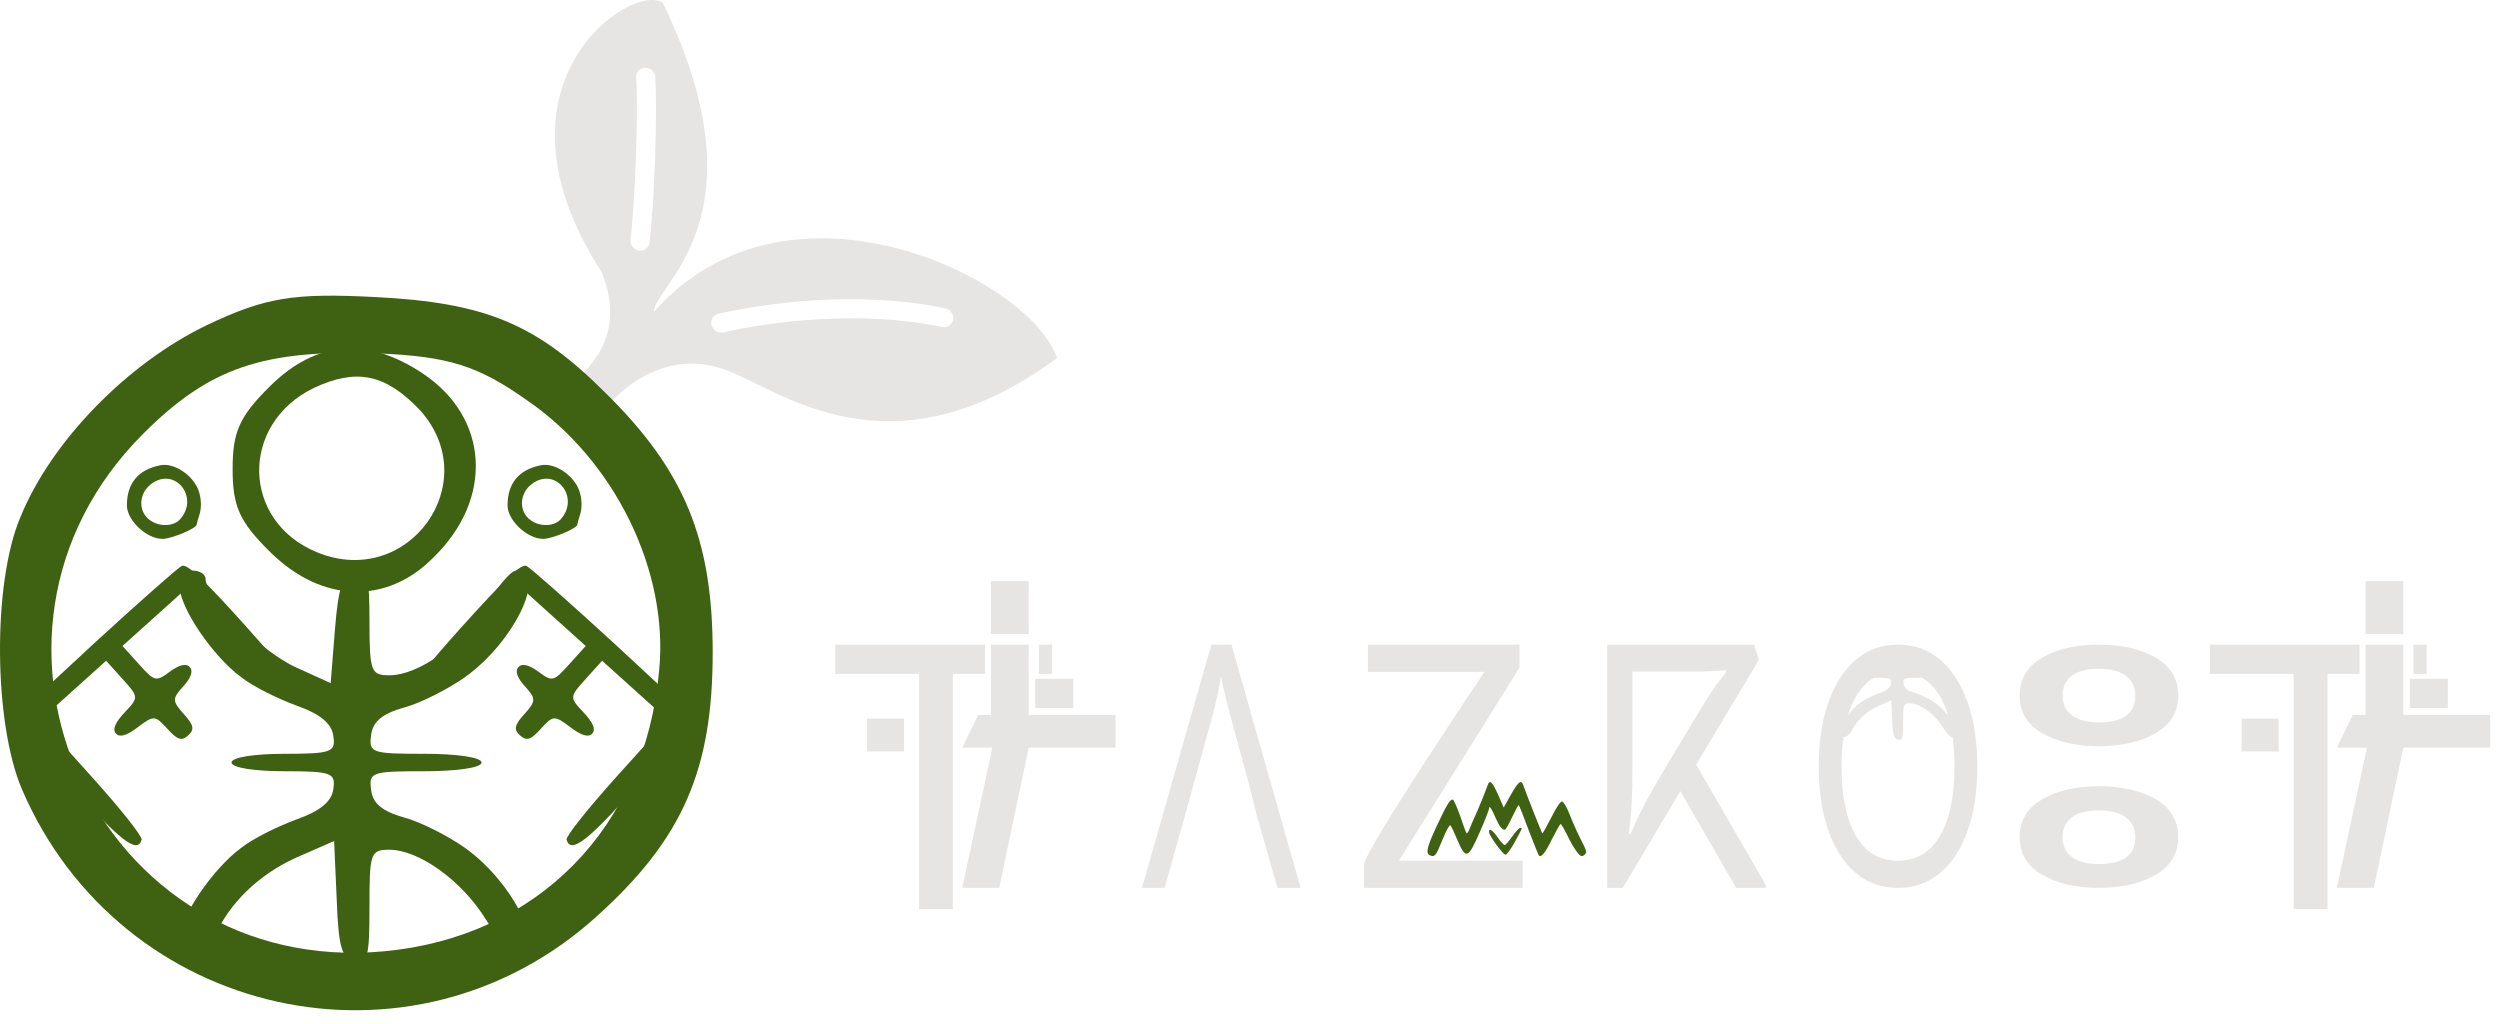
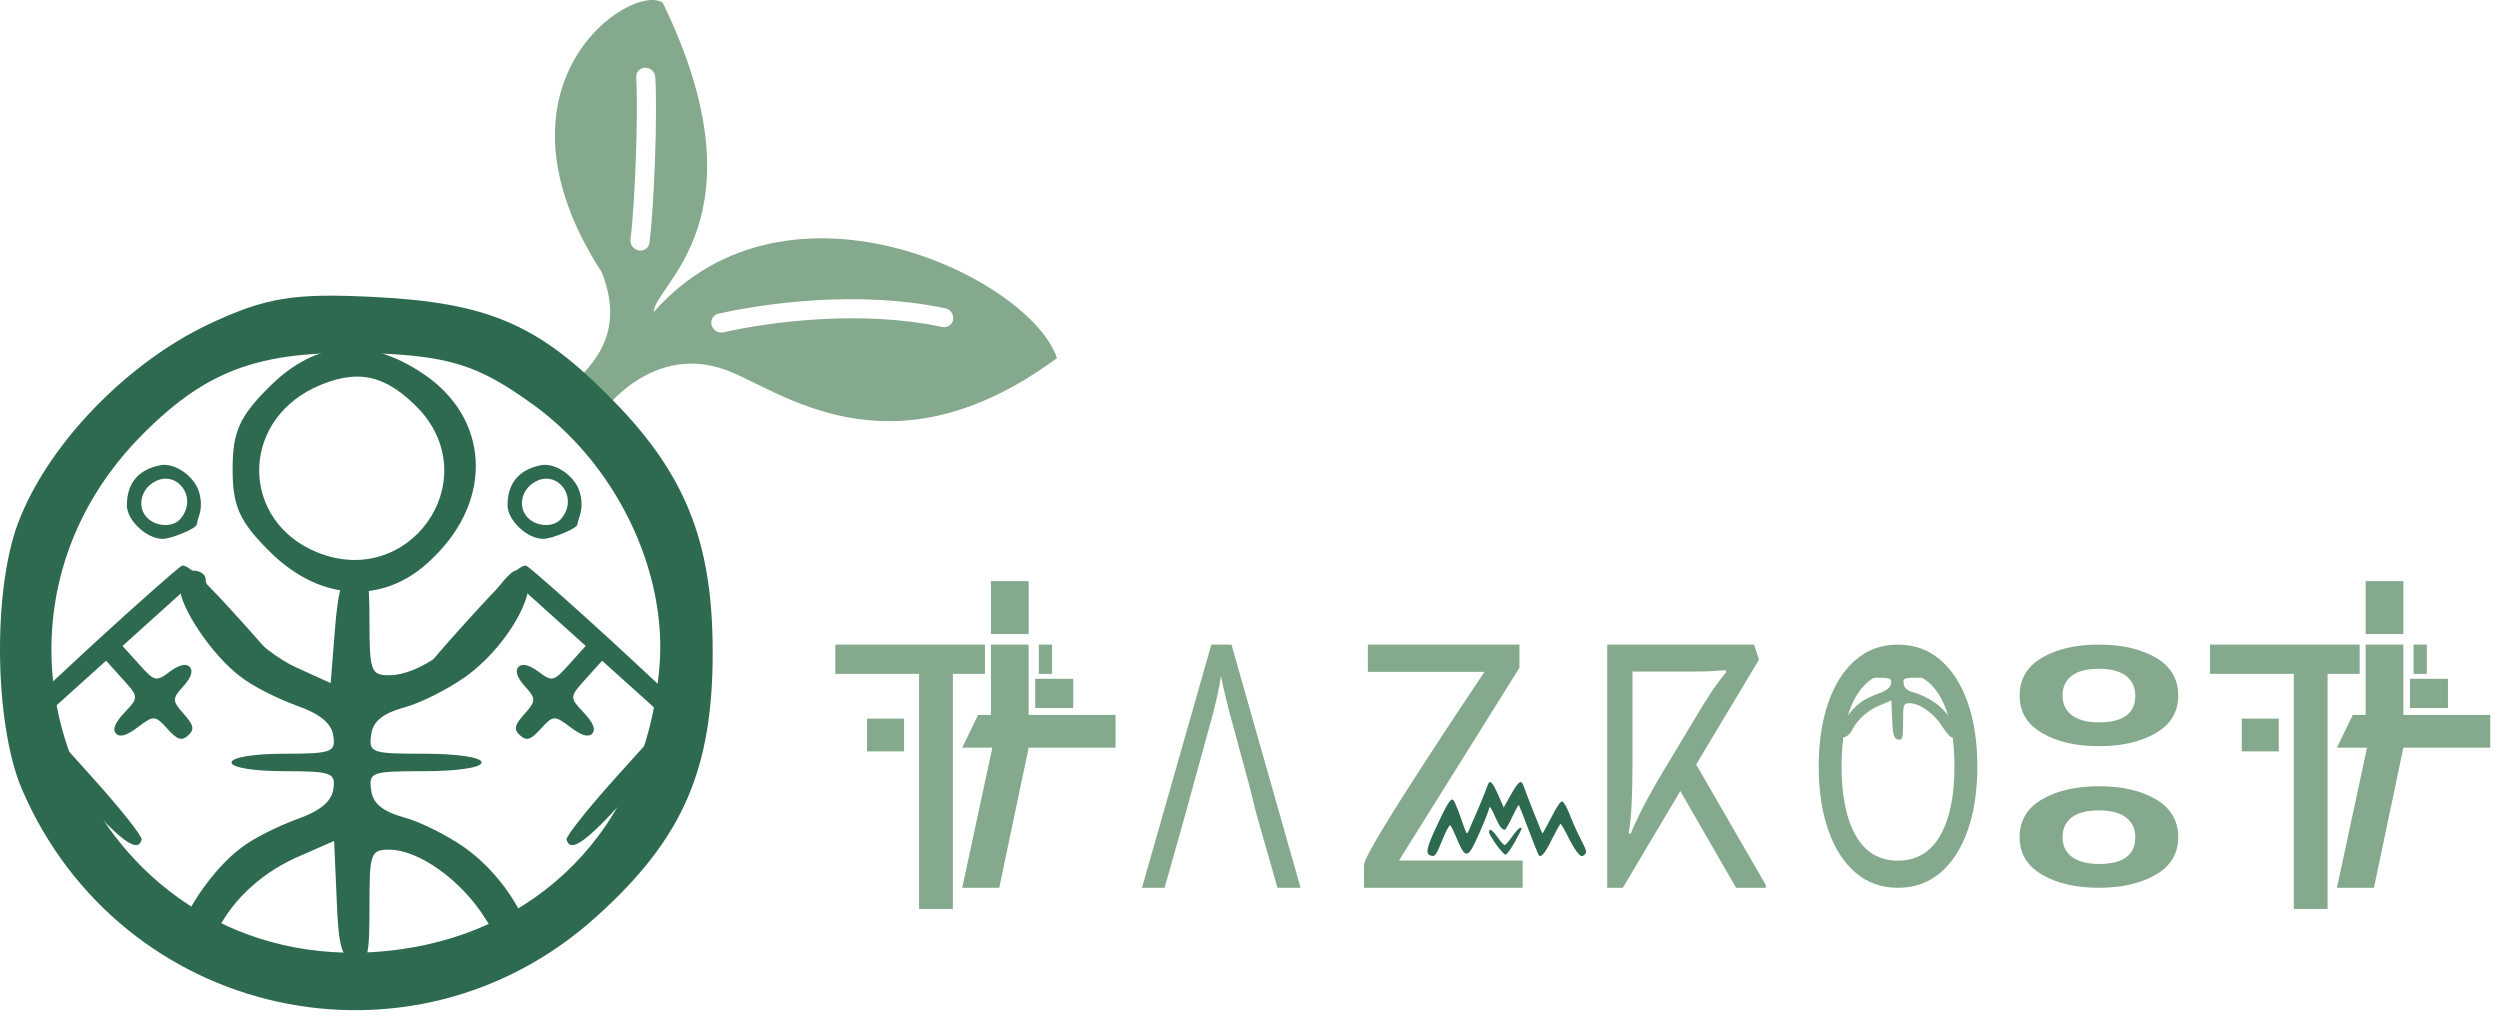
<svg xmlns="http://www.w3.org/2000/svg" width="127" height="52" viewBox="0 0 127 52" fill="none">
-   <path d="M26.741 28.744C26.924 28.833 28.922 30.595 31.196 32.68L35.307 36.495L32.574 39.657C29.933 42.675 28.999 43.419 28.78 42.656C28.732 42.499 29.869 41.069 31.313 39.465L33.921 36.568L32.254 35.067L30.587 33.566L29.762 34.483C28.936 35.4 28.917 35.42 29.632 36.177C30.136 36.707 30.274 37.057 30.086 37.266C29.898 37.474 29.536 37.374 28.956 36.928C28.171 36.333 28.092 36.337 27.472 37.025C26.966 37.588 26.751 37.659 26.418 37.358C26.084 37.058 26.132 36.837 26.639 36.275C27.239 35.608 27.233 35.489 26.664 34.863C26.285 34.447 26.147 34.096 26.335 33.888C26.523 33.679 26.885 33.78 27.34 34.113C28.063 34.651 28.121 34.628 28.928 33.732L29.754 32.815L28.191 31.408L26.628 30L24.02 32.897C21.956 35.19 21.33 35.759 21.026 35.636C20.803 35.548 20.615 35.379 20.609 35.26C20.622 35.121 21.891 33.585 23.486 31.813C25.644 29.417 26.457 28.639 26.741 28.744Z" fill="#3F6212" />
-   <path d="M9.237 28.744C9.054 28.833 7.055 30.595 4.782 32.68L0.67 36.495L3.403 39.657C6.045 42.675 6.979 43.419 7.197 42.656C7.245 42.499 6.109 41.069 4.664 39.465L2.056 36.568L3.723 35.067L5.39 33.566L6.216 34.483C7.042 35.4 7.06 35.42 6.346 36.177C5.841 36.707 5.704 37.057 5.891 37.266C6.079 37.474 6.442 37.374 7.021 36.928C7.807 36.333 7.886 36.337 8.505 37.025C9.012 37.588 9.226 37.659 9.56 37.358C9.893 37.058 9.845 36.837 9.339 36.275C8.738 35.608 8.745 35.489 9.313 34.863C9.693 34.447 9.83 34.096 9.642 33.888C9.455 33.679 9.092 33.78 8.638 34.113C7.915 34.651 7.856 34.628 7.05 33.732L6.224 32.815L7.787 31.408L9.35 30L11.958 32.897C14.022 35.19 14.647 35.759 14.952 35.636C15.175 35.548 15.362 35.379 15.368 35.26C15.356 35.121 14.086 33.585 12.491 31.813C10.334 29.417 9.52 28.639 9.237 28.744Z" fill="#3F6212" />
-   <path d="M13.741 19.595C12.157 21.154 11.817 21.934 11.817 23.827C11.817 25.721 12.157 26.501 13.741 28.06C16.343 30.622 19.623 30.734 21.999 28.339C25.11 25.331 24.828 21.21 21.49 18.982C18.662 17.088 16.06 17.311 13.741 19.595ZM21.32 20.82C24.658 24.496 20.755 29.954 16.116 28.06C12.27 26.501 12.157 21.544 15.947 19.706C18.096 18.703 19.567 18.982 21.32 20.82Z" fill="#3F6212" />
-   <path d="M9.132 29.829C9.132 30.848 10.796 33.33 12.242 34.393C12.855 34.881 14.126 35.501 15.089 35.855C16.228 36.254 16.842 36.742 16.929 37.362C17.061 38.204 16.885 38.293 14.432 38.293C12.943 38.293 11.76 38.47 11.76 38.736C11.76 39.002 12.943 39.179 14.432 39.179C16.885 39.179 17.061 39.267 16.929 40.109C16.842 40.73 16.228 41.217 15.089 41.616C14.126 41.971 12.855 42.591 12.242 43.078C10.796 44.142 9.132 46.623 9.132 47.642C9.132 48.883 10.358 48.662 11.059 47.244C11.892 45.604 13.425 44.23 15.352 43.433L16.973 42.724L17.105 45.693C17.192 48.13 17.367 48.706 18.024 48.839C18.681 48.972 18.769 48.617 18.769 46.092C18.769 43.344 18.813 43.167 19.777 43.167C21.266 43.167 23.456 44.718 24.683 46.712C25.296 47.687 25.953 48.484 26.216 48.484C27.837 48.484 26.172 44.895 23.631 43.078C22.755 42.458 21.354 41.749 20.521 41.527C19.426 41.217 18.944 40.818 18.857 40.154C18.725 39.223 18.857 39.179 21.573 39.179C23.194 39.179 24.464 39.002 24.464 38.736C24.464 38.47 23.194 38.293 21.573 38.293C18.857 38.293 18.725 38.248 18.857 37.318C18.944 36.653 19.426 36.254 20.521 35.944C21.354 35.722 22.755 35.014 23.631 34.393C26.172 32.576 27.837 28.987 26.216 28.987C25.953 28.987 25.296 29.785 24.683 30.759C23.456 32.754 21.266 34.304 19.777 34.304C18.857 34.304 18.769 34.127 18.769 31.602C18.769 29.297 18.681 28.943 18.024 29.076C17.411 29.164 17.192 29.785 17.017 31.956L16.798 34.703L15.046 33.906C13.337 33.152 10.446 30.316 10.446 29.43C10.446 29.164 10.139 28.987 9.789 28.987C9.438 28.987 9.132 29.342 9.132 29.829Z" fill="#3F6212" />
-   <path d="M29.435 24.95C29.169 24.154 28.194 23.495 27.485 23.634C26.35 23.859 25.783 24.552 25.783 25.678C25.783 26.423 26.776 27.375 27.591 27.375C28.052 27.375 29.328 26.838 29.328 26.648C29.328 26.613 29.399 26.354 29.488 26.076C29.576 25.73 29.559 25.331 29.435 24.95ZM28.477 26.388C28.105 26.787 27.29 26.769 26.829 26.319C26.333 25.834 26.439 25.002 27.042 24.569C28.229 23.703 29.488 25.262 28.477 26.388Z" fill="#3F6212" />
-   <path d="M10.098 24.95C9.832 24.154 8.857 23.495 8.148 23.634C7.014 23.859 6.446 24.552 6.446 25.678C6.446 26.423 7.439 27.375 8.254 27.375C8.715 27.375 9.991 26.838 9.991 26.648C9.991 26.613 10.062 26.354 10.151 26.076C10.24 25.73 10.222 25.331 10.098 24.95ZM9.141 26.388C8.768 26.787 7.953 26.769 7.492 26.319C6.996 25.834 7.102 25.002 7.705 24.569C8.892 23.703 10.151 25.262 9.141 26.388Z" fill="#3F6212" />
-   <path d="M33.216 15.845C33.198 14.492 39.004 11.13 33.665 0.133C32.072 -0.912 24.362 4.244 30.572 13.837C31.914 17.253 29.736 18.818 28.737 19.886L30.294 21.343C30.294 21.343 32.825 17.359 36.832 18.779C39.557 19.746 45.157 24.476 53.693 18.194C52.381 14.174 40.059 8.092 33.216 15.845ZM32.453 12.724C32.186 12.679 31.997 12.427 32.029 12.163C32.26 10.329 32.428 5.756 32.32 3.929C32.304 3.661 32.509 3.442 32.777 3.44C33.045 3.437 33.276 3.653 33.29 3.92C33.401 5.865 33.235 10.385 32.996 12.329C32.963 12.592 32.72 12.77 32.453 12.724ZM47.861 16.612C43.72 15.728 39.072 16.356 36.747 16.884C36.489 16.942 36.221 16.778 36.149 16.517C36.078 16.256 36.23 15.997 36.49 15.938C38.913 15.394 43.639 14.737 48.019 15.663C48.285 15.719 48.463 15.977 48.42 16.239C48.377 16.501 48.127 16.667 47.861 16.612Z" fill="#E7E5E4" />
-   <path d="M10.493 16.524C6.482 18.458 2.615 22.397 1.039 26.265C-0.393 29.631 -0.322 36.722 1.111 40.088C6.124 51.763 20.95 55.058 30.332 46.535C34.701 42.595 36.205 39.086 36.205 33.141C36.205 27.411 34.773 23.901 30.762 19.962C27.252 16.452 24.674 15.378 19.088 15.091C14.934 14.877 13.501 15.091 10.493 16.524ZM26.751 20.32C31.263 23.4 33.985 29.058 33.483 34.072C32.767 42.094 27.252 47.609 19.517 48.325C4.978 49.686 -3.043 32.353 7.27 22.039C10.636 18.673 13.358 17.742 19.231 17.956C22.812 18.1 24.316 18.601 26.751 20.32Z" fill="#3F6212" />
-   <path d="M106.625 37.908C105.462 37.908 104.501 37.686 103.741 37.242C102.978 36.801 102.597 36.165 102.597 35.336C102.597 34.495 102.978 33.853 103.741 33.41C104.501 32.968 105.462 32.747 106.625 32.747C107.789 32.747 108.752 32.968 109.515 33.41C110.274 33.853 110.654 34.495 110.654 35.336C110.654 36.165 110.274 36.801 109.515 37.242C108.752 37.686 107.789 37.908 106.625 37.908ZM106.625 36.698C107.857 36.698 108.473 36.244 108.473 35.336C108.473 34.91 108.315 34.576 108.001 34.334C107.683 34.094 107.224 33.974 106.625 33.974C106.009 33.974 105.548 34.094 105.24 34.334C104.932 34.576 104.778 34.91 104.778 35.336C104.778 35.773 104.94 36.109 105.265 36.345C105.59 36.58 106.044 36.698 106.625 36.698ZM106.625 45.102C105.462 45.102 104.501 44.881 103.741 44.437C102.978 43.995 102.597 43.36 102.597 42.531C102.597 41.69 102.978 41.048 103.741 40.604C104.501 40.163 105.462 39.942 106.625 39.942C107.789 39.942 108.752 40.163 109.515 40.604C110.274 41.048 110.654 41.69 110.654 42.531C110.654 43.36 110.274 43.995 109.515 44.437C108.752 44.881 107.789 45.102 106.625 45.102ZM106.625 43.892C107.857 43.892 108.473 43.438 108.473 42.531C108.473 42.105 108.315 41.771 108.001 41.529C107.683 41.289 107.224 41.169 106.625 41.169C106.009 41.169 105.548 41.289 105.24 41.529C104.932 41.771 104.778 42.105 104.778 42.531C104.778 42.968 104.94 43.304 105.265 43.539C105.59 43.775 106.044 43.892 106.625 43.892Z" fill="#E7E5E4" />
-   <path d="M96.413 45.102C95.574 45.102 94.855 44.845 94.256 44.329C93.656 43.814 93.196 43.093 92.875 42.167C92.552 41.244 92.391 40.166 92.391 38.933C92.391 37.701 92.554 36.619 92.88 35.689C93.206 34.759 93.669 34.036 94.269 33.521C94.867 33.005 95.582 32.747 96.413 32.747C97.245 32.747 97.962 33.005 98.565 33.521C99.168 34.036 99.633 34.759 99.959 35.689C100.285 36.619 100.448 37.701 100.448 38.933C100.448 40.166 100.287 41.244 99.966 42.167C99.643 43.093 99.18 43.814 98.577 44.329C97.974 44.845 97.253 45.102 96.413 45.102ZM96.413 43.724C97.35 43.724 98.064 43.304 98.553 42.463C99.042 41.623 99.286 40.446 99.286 38.933C99.286 37.42 99.044 36.24 98.56 35.393C98.074 34.548 97.359 34.126 96.413 34.126C95.476 34.126 94.765 34.548 94.281 35.393C93.795 36.24 93.552 37.42 93.552 38.933C93.552 40.446 93.795 41.623 94.281 42.463C94.765 43.304 95.476 43.724 96.413 43.724Z" fill="#E7E5E4" />
-   <path d="M77.35 45.102H69.293C69.293 45.102 69.293 44.629 69.293 43.926C69.293 43.222 75.413 34.132 75.413 34.132H69.488V32.747H77.188V33.924L71.067 43.718H77.35V45.102Z" fill="#E7E5E4" />
-   <path d="M81.647 45.102V32.747H89.1L89.359 33.509L86.165 38.838L89.705 44.964V45.102H88.194L85.36 40.188L82.439 45.102H81.647ZM82.827 42.368C83.067 41.815 83.307 41.309 83.547 40.853C83.787 40.398 84.06 39.911 84.367 39.392L86.165 36.398C86.424 35.96 86.676 35.556 86.919 35.187C87.165 34.818 87.422 34.472 87.691 34.149L87.662 34.045C87.393 34.068 87.148 34.086 86.928 34.097C86.707 34.109 86.415 34.114 86.05 34.114H82.928V39.029C82.928 39.583 82.916 40.142 82.894 40.707C82.868 41.273 82.818 41.815 82.741 42.334L82.827 42.368Z" fill="#E7E5E4" />
-   <path d="M63.809 41.294L63.468 39.916L62.458 36.194C62.433 36.102 62.391 35.935 62.332 35.694C62.273 35.453 62.214 35.206 62.155 34.953C62.105 34.689 62.062 34.488 62.029 34.35C61.97 34.706 61.902 35.056 61.827 35.401C61.751 35.734 61.688 35.998 61.637 36.194L60.614 39.916L60.235 41.294L59.162 45.102H58.013L61.536 32.747H62.559L66.07 45.102H64.895L63.809 41.294Z" fill="#E7E5E4" />
-   <path d="M45.927 36.508H44.047V38.172L45.927 38.172V38.172V36.508Z" fill="#E7E5E4" />
-   <path d="M48.882 37.982L49.688 36.318H50.341V32.747H52.257V36.318H56.671V37.982H52.257L50.762 45.102H48.882L50.412 37.982H48.882Z" fill="#E7E5E4" />
-   <path d="M52.257 32.21H50.341V29.524H52.257V32.21Z" fill="#E7E5E4" />
-   <path d="M54.521 35.97H52.589V34.484H54.521V35.97Z" fill="#E7E5E4" />
-   <path d="M52.773 34.233V32.747H53.447V34.233H52.773Z" fill="#E7E5E4" />
-   <path d="M42.435 34.233H46.69V46.177H48.407V37.995V34.233H50.035V32.747H42.435V34.233Z" fill="#E7E5E4" />
-   <path d="M115.757 36.508H113.877V38.172L115.757 38.172V38.172V36.508Z" fill="#E7E5E4" />
-   <path d="M118.712 37.982L119.518 36.318H120.171V32.747H122.087V36.318H126.501V37.982H122.087L120.592 45.102H118.712L120.242 37.982H118.712Z" fill="#E7E5E4" />
-   <path d="M122.087 32.21H120.171V29.524H122.087V32.21Z" fill="#E7E5E4" />
-   <path d="M124.351 35.97H122.419V34.484H124.351V35.97Z" fill="#E7E5E4" />
-   <path d="M122.604 34.233V32.747H123.277V34.233H122.604Z" fill="#E7E5E4" />
-   <path d="M112.266 34.233H116.52V46.177H118.237V37.995V34.233H119.865V32.747H112.266V34.233Z" fill="#E7E5E4" />
-   <path d="M75.574 39.884C75.476 40.176 75.053 41.208 74.906 41.52C74.827 41.685 74.719 41.938 74.66 42.094C74.602 42.25 74.533 42.347 74.503 42.328C74.474 42.299 74.326 41.909 74.179 41.461C74.022 41.013 73.855 40.634 73.806 40.624C73.678 40.575 73.511 40.838 72.961 42.016C72.47 43.078 72.411 43.36 72.657 43.458C72.892 43.545 72.942 43.487 73.285 42.64C73.462 42.202 73.639 41.88 73.678 41.929C73.727 41.968 73.884 42.309 74.042 42.688C74.464 43.672 74.582 43.623 75.161 42.299C75.427 41.705 75.633 41.159 75.643 41.081C75.643 40.887 75.77 41.062 75.986 41.569C76.173 41.987 76.301 42.153 76.448 42.153C76.487 42.153 76.654 41.861 76.821 41.5C76.988 41.15 77.135 40.877 77.155 40.897C77.175 40.916 77.401 41.481 77.646 42.143C77.902 42.805 78.128 43.38 78.157 43.428C78.265 43.614 78.481 43.37 78.835 42.64C79.051 42.211 79.247 41.861 79.277 41.861C79.316 41.861 79.463 42.123 79.621 42.435C79.768 42.757 79.994 43.136 80.112 43.282C80.298 43.516 80.357 43.536 80.485 43.428C80.632 43.312 80.613 43.234 80.288 42.611C80.092 42.221 79.837 41.646 79.719 41.325C79.591 41.004 79.434 40.731 79.355 40.712C79.277 40.702 79.061 41.013 78.805 41.529C78.57 41.987 78.363 42.357 78.353 42.338C78.314 42.299 77.509 40.264 77.381 39.884C77.273 39.592 77.135 39.699 76.752 40.371L76.389 41.023L76.104 40.371C75.8 39.699 75.682 39.592 75.574 39.884Z" fill="#3F6212" />
-   <path d="M76.821 42.494C76.654 42.737 76.478 42.932 76.438 42.932C76.389 42.932 76.232 42.757 76.085 42.542C75.81 42.153 75.643 42.046 75.643 42.27C75.643 42.445 76.35 43.419 76.478 43.419C76.546 43.419 76.743 43.146 76.929 42.815C77.352 42.036 77.352 42.055 77.224 42.055C77.175 42.055 76.988 42.25 76.821 42.494Z" fill="#3F6212" />
-   <path d="M96.707 33.822L96.064 33.836C96.108 34.11 96.049 34.139 95.232 34.139C94.735 34.139 94.341 34.197 94.341 34.283C94.341 34.37 94.735 34.428 95.232 34.428C96.049 34.428 96.108 34.456 96.064 34.731C96.035 34.933 95.83 35.092 95.451 35.221C95.129 35.337 94.706 35.539 94.502 35.698C94.02 36.044 93.465 36.852 93.465 37.184C93.465 37.588 93.874 37.516 94.107 37.054C94.385 36.52 94.896 36.073 95.538 35.813L96.079 35.582L96.122 36.549C96.152 37.343 96.21 37.531 96.429 37.574C96.648 37.617 96.677 37.502 96.677 36.679C96.677 35.784 96.692 35.727 97.013 35.727C97.51 35.727 98.24 36.232 98.648 36.881C98.853 37.199 99.072 37.459 99.16 37.459C99.7 37.459 99.145 36.289 98.298 35.698C98.006 35.496 97.539 35.265 97.261 35.193C96.896 35.092 96.736 34.962 96.707 34.745C96.663 34.442 96.707 34.428 97.612 34.428C98.152 34.428 98.576 34.37 98.576 34.283C98.576 34.197 98.152 34.139 97.612 34.139C96.707 34.139 96.663 34.125 96.707 33.822Z" fill="#E7E5E4" />
+   <path d="M26.741 28.742C26.924 28.832 28.923 30.594 31.196 32.678L35.308 36.494L32.575 39.655C29.933 42.672 28.999 43.416 28.78 42.654C28.733 42.497 29.869 41.068 31.314 39.463L33.922 36.566L32.255 35.065L30.588 33.564L29.762 34.481C28.936 35.398 28.918 35.419 29.632 36.176C30.137 36.705 30.274 37.055 30.087 37.264C29.899 37.472 29.536 37.372 28.957 36.926C28.171 36.332 28.092 36.336 27.473 37.023C26.966 37.586 26.752 37.657 26.418 37.357C26.085 37.056 26.133 36.836 26.639 36.273C27.24 35.606 27.233 35.487 26.665 34.862C26.285 34.445 26.148 34.095 26.335 33.886C26.523 33.678 26.886 33.778 27.34 34.112C28.063 34.65 28.122 34.627 28.928 33.73L29.754 32.814L28.191 31.406L26.628 29.999L24.02 32.896C21.956 35.188 21.331 35.757 21.026 35.634C20.803 35.546 20.616 35.377 20.61 35.259C20.622 35.119 21.892 33.583 23.487 31.812C25.645 29.415 26.457 28.638 26.741 28.742Z" fill="#2D6A4F" />
+   <path d="M9.237 28.742C9.054 28.832 7.055 30.594 4.782 32.678L0.67 36.494L3.403 39.655C6.045 42.672 6.979 43.416 7.197 42.654C7.245 42.497 6.109 41.068 4.664 39.463L2.056 36.566L3.723 35.065L5.39 33.564L6.216 34.481C7.042 35.398 7.06 35.419 6.346 36.176C5.841 36.705 5.704 37.055 5.891 37.264C6.079 37.472 6.442 37.372 7.021 36.926C7.807 36.332 7.886 36.336 8.505 37.023C9.012 37.586 9.226 37.657 9.56 37.357C9.893 37.056 9.845 36.836 9.339 36.273C8.738 35.606 8.745 35.487 9.313 34.862C9.693 34.445 9.83 34.095 9.643 33.886C9.455 33.678 9.092 33.778 8.638 34.112C7.915 34.65 7.856 34.627 7.05 33.73L6.224 32.814L7.787 31.406L9.35 29.999L11.958 32.896C14.022 35.188 14.647 35.757 14.952 35.634C15.175 35.546 15.362 35.377 15.368 35.259C15.356 35.119 14.086 33.583 12.491 31.812C10.334 29.415 9.52 28.638 9.237 28.742Z" fill="#2D6A4F" />
+   <path d="M13.741 19.593C12.157 21.153 11.817 21.933 11.817 23.826C11.817 25.72 12.157 26.499 13.741 28.059C16.343 30.621 19.623 30.732 21.999 28.337C25.11 25.33 24.828 21.208 21.49 18.981C18.662 17.087 16.06 17.31 13.741 19.593ZM21.32 20.819C24.658 24.494 20.755 29.952 16.116 28.059C12.27 26.499 12.157 21.543 15.947 19.705C18.096 18.702 19.567 18.981 21.32 20.819Z" fill="#2D6A4F" />
+   <path d="M9.132 29.827C9.132 30.846 10.796 33.328 12.242 34.391C12.855 34.878 14.126 35.499 15.089 35.853C16.228 36.252 16.841 36.739 16.929 37.36C17.061 38.202 16.885 38.29 14.432 38.29C12.943 38.29 11.76 38.467 11.76 38.733C11.76 38.999 12.943 39.176 14.432 39.176C16.885 39.176 17.061 39.265 16.929 40.107C16.841 40.727 16.228 41.215 15.089 41.613C14.126 41.968 12.855 42.588 12.242 43.076C10.796 44.139 9.132 46.62 9.132 47.639C9.132 48.88 10.358 48.659 11.059 47.241C11.891 45.601 13.425 44.228 15.352 43.43L16.973 42.721L17.104 45.69C17.192 48.127 17.367 48.703 18.024 48.836C18.681 48.969 18.769 48.614 18.769 46.089C18.769 43.342 18.813 43.164 19.776 43.164C21.266 43.164 23.456 44.715 24.683 46.709C25.296 47.684 25.953 48.481 26.216 48.481C27.837 48.481 26.172 44.892 23.631 43.076C22.755 42.455 21.353 41.746 20.521 41.525C19.426 41.215 18.944 40.816 18.857 40.151C18.725 39.221 18.857 39.176 21.573 39.176C23.193 39.176 24.464 38.999 24.464 38.733C24.464 38.467 23.193 38.29 21.573 38.29C18.857 38.29 18.725 38.246 18.857 37.315C18.944 36.651 19.426 36.252 20.521 35.942C21.353 35.72 22.755 35.011 23.631 34.391C26.172 32.574 27.837 28.985 26.216 28.985C25.953 28.985 25.296 29.783 24.683 30.758C23.456 32.752 21.266 34.302 19.776 34.302C18.857 34.302 18.769 34.125 18.769 31.599C18.769 29.295 18.681 28.941 18.024 29.074C17.411 29.162 17.192 29.783 17.017 31.954L16.798 34.701L15.045 33.904C13.337 33.15 10.446 30.314 10.446 29.428C10.446 29.162 10.139 28.985 9.789 28.985C9.438 28.985 9.132 29.34 9.132 29.827Z" fill="#2D6A4F" />
+   <path d="M29.435 24.949C29.169 24.152 28.194 23.494 27.485 23.632C26.351 23.858 25.783 24.55 25.783 25.676C25.783 26.421 26.776 27.374 27.591 27.374C28.052 27.374 29.329 26.837 29.329 26.646C29.329 26.612 29.399 26.352 29.488 26.075C29.577 25.728 29.559 25.33 29.435 24.949ZM28.478 26.387C28.105 26.785 27.29 26.768 26.829 26.317C26.333 25.832 26.439 25.001 27.042 24.568C28.23 23.702 29.488 25.261 28.478 26.387Z" fill="#2D6A4F" />
+   <path d="M10.097 24.949C9.831 24.152 8.857 23.494 8.148 23.632C7.013 23.858 6.446 24.55 6.446 25.676C6.446 26.421 7.439 27.374 8.254 27.374C8.715 27.374 9.991 26.837 9.991 26.646C9.991 26.612 10.062 26.352 10.151 26.075C10.239 25.728 10.222 25.33 10.097 24.949ZM9.14 26.387C8.768 26.785 7.953 26.768 7.492 26.317C6.995 25.832 7.102 25.001 7.704 24.568C8.892 23.702 10.151 25.261 9.14 26.387Z" fill="#2D6A4F" />
+   <path d="M33.216 15.844C33.198 14.492 39.004 11.129 33.665 0.133C32.073 -0.912 24.362 4.243 30.572 13.836C31.914 17.253 29.736 18.817 28.737 19.885L30.294 21.341C30.294 21.341 32.825 17.358 36.832 18.778C39.557 19.745 45.157 24.475 53.693 18.193C52.381 14.174 40.059 8.092 33.216 15.844ZM32.453 12.723C32.187 12.678 31.997 12.427 32.029 12.163C32.26 10.328 32.428 5.756 32.32 3.929C32.304 3.661 32.509 3.442 32.777 3.44C33.045 3.437 33.276 3.652 33.29 3.92C33.401 5.865 33.235 10.385 32.996 12.328C32.963 12.592 32.72 12.769 32.453 12.723ZM47.861 16.611C43.72 15.727 39.072 16.355 36.747 16.883C36.489 16.942 36.221 16.777 36.149 16.516C36.078 16.255 36.23 15.996 36.49 15.937C38.913 15.393 43.639 14.737 48.019 15.662C48.285 15.718 48.464 15.976 48.42 16.238C48.377 16.5 48.127 16.666 47.861 16.611Z" fill="#84A98C" />
+   <path d="M10.493 16.523C6.482 18.457 2.615 22.396 1.039 26.264C-0.393 29.63 -0.322 36.72 1.111 40.087C6.124 51.761 20.95 55.055 30.332 46.532C34.701 42.593 36.205 39.084 36.205 33.139C36.205 27.41 34.773 23.9 30.762 19.961C27.252 16.452 24.674 15.377 19.088 15.091C14.934 14.876 13.501 15.091 10.493 16.523ZM26.751 20.319C31.263 23.399 33.985 29.057 33.483 34.07C32.767 42.092 27.252 47.607 19.517 48.323C4.978 49.684 -3.043 32.352 7.27 22.038C10.636 18.672 13.358 17.741 19.231 17.956C22.812 18.099 24.316 18.6 26.751 20.319Z" fill="#2D6A4F" />
+   <path d="M106.625 37.906C105.462 37.906 104.501 37.684 103.741 37.24C102.978 36.799 102.597 36.163 102.597 35.334C102.597 34.494 102.978 33.852 103.741 33.408C104.501 32.966 105.462 32.746 106.625 32.746C107.789 32.746 108.752 32.966 109.515 33.408C110.274 33.852 110.654 34.494 110.654 35.334C110.654 36.163 110.274 36.799 109.515 37.24C108.752 37.684 107.789 37.906 106.625 37.906ZM106.625 36.696C107.857 36.696 108.473 36.242 108.473 35.334C108.473 34.908 108.315 34.574 108.001 34.332C107.682 34.093 107.224 33.973 106.625 33.973C106.009 33.973 105.548 34.093 105.24 34.332C104.932 34.574 104.778 34.908 104.778 35.334C104.778 35.771 104.94 36.107 105.265 36.343C105.59 36.578 106.044 36.696 106.625 36.696ZM106.625 45.1C105.462 45.1 104.501 44.878 103.741 44.434C102.978 43.993 102.597 43.358 102.597 42.528C102.597 41.688 102.978 41.046 103.741 40.602C104.501 40.161 105.462 39.94 106.625 39.94C107.789 39.94 108.752 40.161 109.515 40.602C110.274 41.046 110.654 41.688 110.654 42.528C110.654 43.358 110.274 43.993 109.515 44.434C108.752 44.878 107.789 45.1 106.625 45.1ZM106.625 43.89C107.857 43.89 108.473 43.436 108.473 42.528C108.473 42.103 108.315 41.769 108.001 41.527C107.682 41.287 107.224 41.167 106.625 41.167C106.009 41.167 105.548 41.287 105.24 41.527C104.932 41.769 104.778 42.103 104.778 42.528C104.778 42.965 104.94 43.302 105.265 43.537C105.59 43.772 106.044 43.89 106.625 43.89Z" fill="#84A98C" />
+   <path d="M96.413 45.1C95.574 45.1 94.855 44.842 94.256 44.327C93.656 43.812 93.196 43.091 92.875 42.165C92.552 41.242 92.391 40.164 92.391 38.931C92.391 37.699 92.554 36.617 92.88 35.687C93.206 34.757 93.669 34.034 94.269 33.519C94.867 33.003 95.582 32.746 96.413 32.746C97.245 32.746 97.962 33.003 98.565 33.519C99.168 34.034 99.633 34.757 99.959 35.687C100.285 36.617 100.448 37.699 100.448 38.931C100.448 40.164 100.287 41.242 99.966 42.165C99.643 43.091 99.18 43.812 98.577 44.327C97.974 44.842 97.253 45.1 96.413 45.1ZM96.413 43.722C97.35 43.722 98.064 43.302 98.553 42.461C99.042 41.621 99.286 40.444 99.286 38.931C99.286 37.419 99.044 36.239 98.56 35.391C98.074 34.546 97.359 34.124 96.413 34.124C95.476 34.124 94.765 34.546 94.281 35.391C93.795 36.239 93.552 37.419 93.552 38.931C93.552 40.444 93.795 41.621 94.281 42.461C94.765 43.302 95.476 43.722 96.413 43.722Z" fill="#84A98C" />
+   <path d="M77.35 45.1H69.293C69.293 45.1 69.293 44.627 69.293 43.923C69.293 43.22 75.413 34.13 75.413 34.13H69.488V32.746H77.188V33.922L71.067 43.716H77.35V45.1Z" fill="#84A98C" />
+   <path d="M81.647 45.1V32.746H89.1L89.359 33.507L86.165 38.836L89.705 44.962V45.1H88.194L85.36 40.186L82.439 45.1H81.647ZM82.827 42.366C83.067 41.812 83.307 41.307 83.547 40.85C83.787 40.396 84.06 39.909 84.367 39.39L86.165 36.397C86.424 35.958 86.676 35.554 86.919 35.185C87.165 34.816 87.422 34.47 87.691 34.147L87.662 34.043C87.393 34.066 87.149 34.084 86.928 34.095C86.707 34.107 86.415 34.113 86.05 34.113H82.928V39.027C82.928 39.58 82.917 40.14 82.894 40.705C82.869 41.27 82.818 41.812 82.741 42.332L82.827 42.366Z" fill="#84A98C" />
+   <path d="M63.809 41.292L63.468 39.914L62.458 36.192C62.433 36.1 62.391 35.933 62.332 35.692C62.273 35.451 62.214 35.204 62.155 34.951C62.105 34.687 62.062 34.486 62.029 34.348C61.97 34.704 61.903 35.054 61.827 35.399C61.751 35.732 61.688 35.996 61.637 36.192L60.614 39.914L60.236 41.292L59.162 45.1H58.013L61.536 32.746H62.559L66.07 45.1H64.896L63.809 41.292Z" fill="#84A98C" />
+   <path d="M45.927 36.506H44.047V38.17L45.927 38.17V38.17V36.506Z" fill="#84A98C" />
+   <path d="M48.881 37.981L49.687 36.317H50.34V32.746H52.256V36.317H56.67V37.981H52.256L50.761 45.101H48.881L50.411 37.981H48.881Z" fill="#84A98C" />
+   <path d="M52.256 32.209H50.34V29.523H52.256V32.209Z" fill="#84A98C" />
+   <path d="M54.521 35.969H52.589V34.483H54.521V35.969Z" fill="#84A98C" />
+   <path d="M52.773 34.232V32.746H53.447V34.232H52.773Z" fill="#84A98C" />
+   <path d="M42.435 34.232H46.689V46.175H48.406V37.994V34.232H50.035V32.746H42.435V34.232Z" fill="#84A98C" />
+   <path d="M115.762 36.506H113.881V38.17L115.762 38.17V38.17V36.506Z" fill="#84A98C" />
+   <path d="M118.716 37.981L119.522 36.317H120.175V32.746H122.091V36.317H126.505V37.981H122.091L120.596 45.101H118.716L120.246 37.981H118.716Z" fill="#84A98C" />
+   <path d="M122.091 32.209H120.175V29.523H122.091V32.209Z" fill="#84A98C" />
+   <path d="M124.356 35.969H122.424V34.483H124.356V35.969Z" fill="#84A98C" />
+   <path d="M122.608 34.232V32.746H123.282V34.232H122.608Z" fill="#84A98C" />
+   <path d="M112.27 34.232H116.524V46.175H118.241V37.994V34.232H119.87V32.746H112.27V34.232Z" fill="#84A98C" />
+   <path d="M75.574 39.882C75.476 40.174 75.053 41.206 74.906 41.518C74.828 41.683 74.72 41.936 74.661 42.092C74.602 42.248 74.533 42.345 74.504 42.326C74.474 42.297 74.327 41.907 74.179 41.459C74.022 41.011 73.855 40.632 73.806 40.622C73.678 40.573 73.511 40.836 72.961 42.014C72.47 43.076 72.411 43.358 72.657 43.456C72.893 43.543 72.942 43.485 73.286 42.638C73.462 42.199 73.639 41.878 73.678 41.927C73.728 41.966 73.885 42.306 74.042 42.686C74.464 43.67 74.582 43.621 75.162 42.297C75.427 41.703 75.633 41.157 75.643 41.08C75.643 40.885 75.771 41.06 75.987 41.566C76.173 41.985 76.301 42.151 76.448 42.151C76.488 42.151 76.654 41.858 76.822 41.498C76.989 41.148 77.136 40.875 77.156 40.894C77.175 40.914 77.401 41.479 77.647 42.141C77.902 42.803 78.128 43.378 78.157 43.426C78.265 43.611 78.481 43.368 78.835 42.638C79.051 42.209 79.248 41.858 79.277 41.858C79.316 41.858 79.464 42.121 79.621 42.433C79.768 42.754 79.994 43.134 80.112 43.28C80.299 43.514 80.358 43.533 80.485 43.426C80.632 43.309 80.613 43.231 80.289 42.608C80.092 42.219 79.837 41.644 79.719 41.323C79.591 41.002 79.434 40.729 79.356 40.709C79.277 40.7 79.061 41.011 78.806 41.527C78.57 41.985 78.364 42.355 78.354 42.336C78.314 42.297 77.509 40.261 77.381 39.882C77.273 39.59 77.136 39.697 76.753 40.369L76.389 41.021L76.105 40.369C75.8 39.697 75.682 39.59 75.574 39.882Z" fill="#2D6A4F" />
+   <path d="M76.822 42.491C76.654 42.735 76.478 42.93 76.439 42.93C76.389 42.93 76.232 42.754 76.085 42.54C75.81 42.151 75.643 42.044 75.643 42.267C75.643 42.443 76.35 43.416 76.478 43.416C76.546 43.416 76.743 43.144 76.93 42.813C77.352 42.034 77.352 42.053 77.224 42.053C77.175 42.053 76.989 42.248 76.822 42.491Z" fill="#2D6A4F" />
+   <path d="M96.707 33.82L96.064 33.834C96.108 34.109 96.049 34.138 95.232 34.138C94.735 34.138 94.341 34.195 94.341 34.282C94.341 34.368 94.735 34.426 95.232 34.426C96.049 34.426 96.108 34.455 96.064 34.729C96.035 34.931 95.831 35.09 95.451 35.22C95.13 35.335 94.706 35.537 94.502 35.696C94.02 36.042 93.465 36.851 93.465 37.183C93.465 37.587 93.874 37.514 94.107 37.053C94.385 36.519 94.896 36.071 95.538 35.812L96.079 35.581L96.123 36.548C96.152 37.341 96.21 37.529 96.429 37.572C96.648 37.616 96.677 37.5 96.677 36.678C96.677 35.783 96.692 35.725 97.013 35.725C97.51 35.725 98.24 36.23 98.649 36.88C98.853 37.197 99.072 37.457 99.16 37.457C99.7 37.457 99.145 36.288 98.298 35.696C98.006 35.494 97.539 35.263 97.261 35.191C96.896 35.09 96.736 34.96 96.707 34.744C96.663 34.441 96.707 34.426 97.612 34.426C98.152 34.426 98.576 34.368 98.576 34.282C98.576 34.195 98.152 34.138 97.612 34.138C96.707 34.138 96.663 34.123 96.707 33.82Z" fill="#84A98C" />
</svg>
